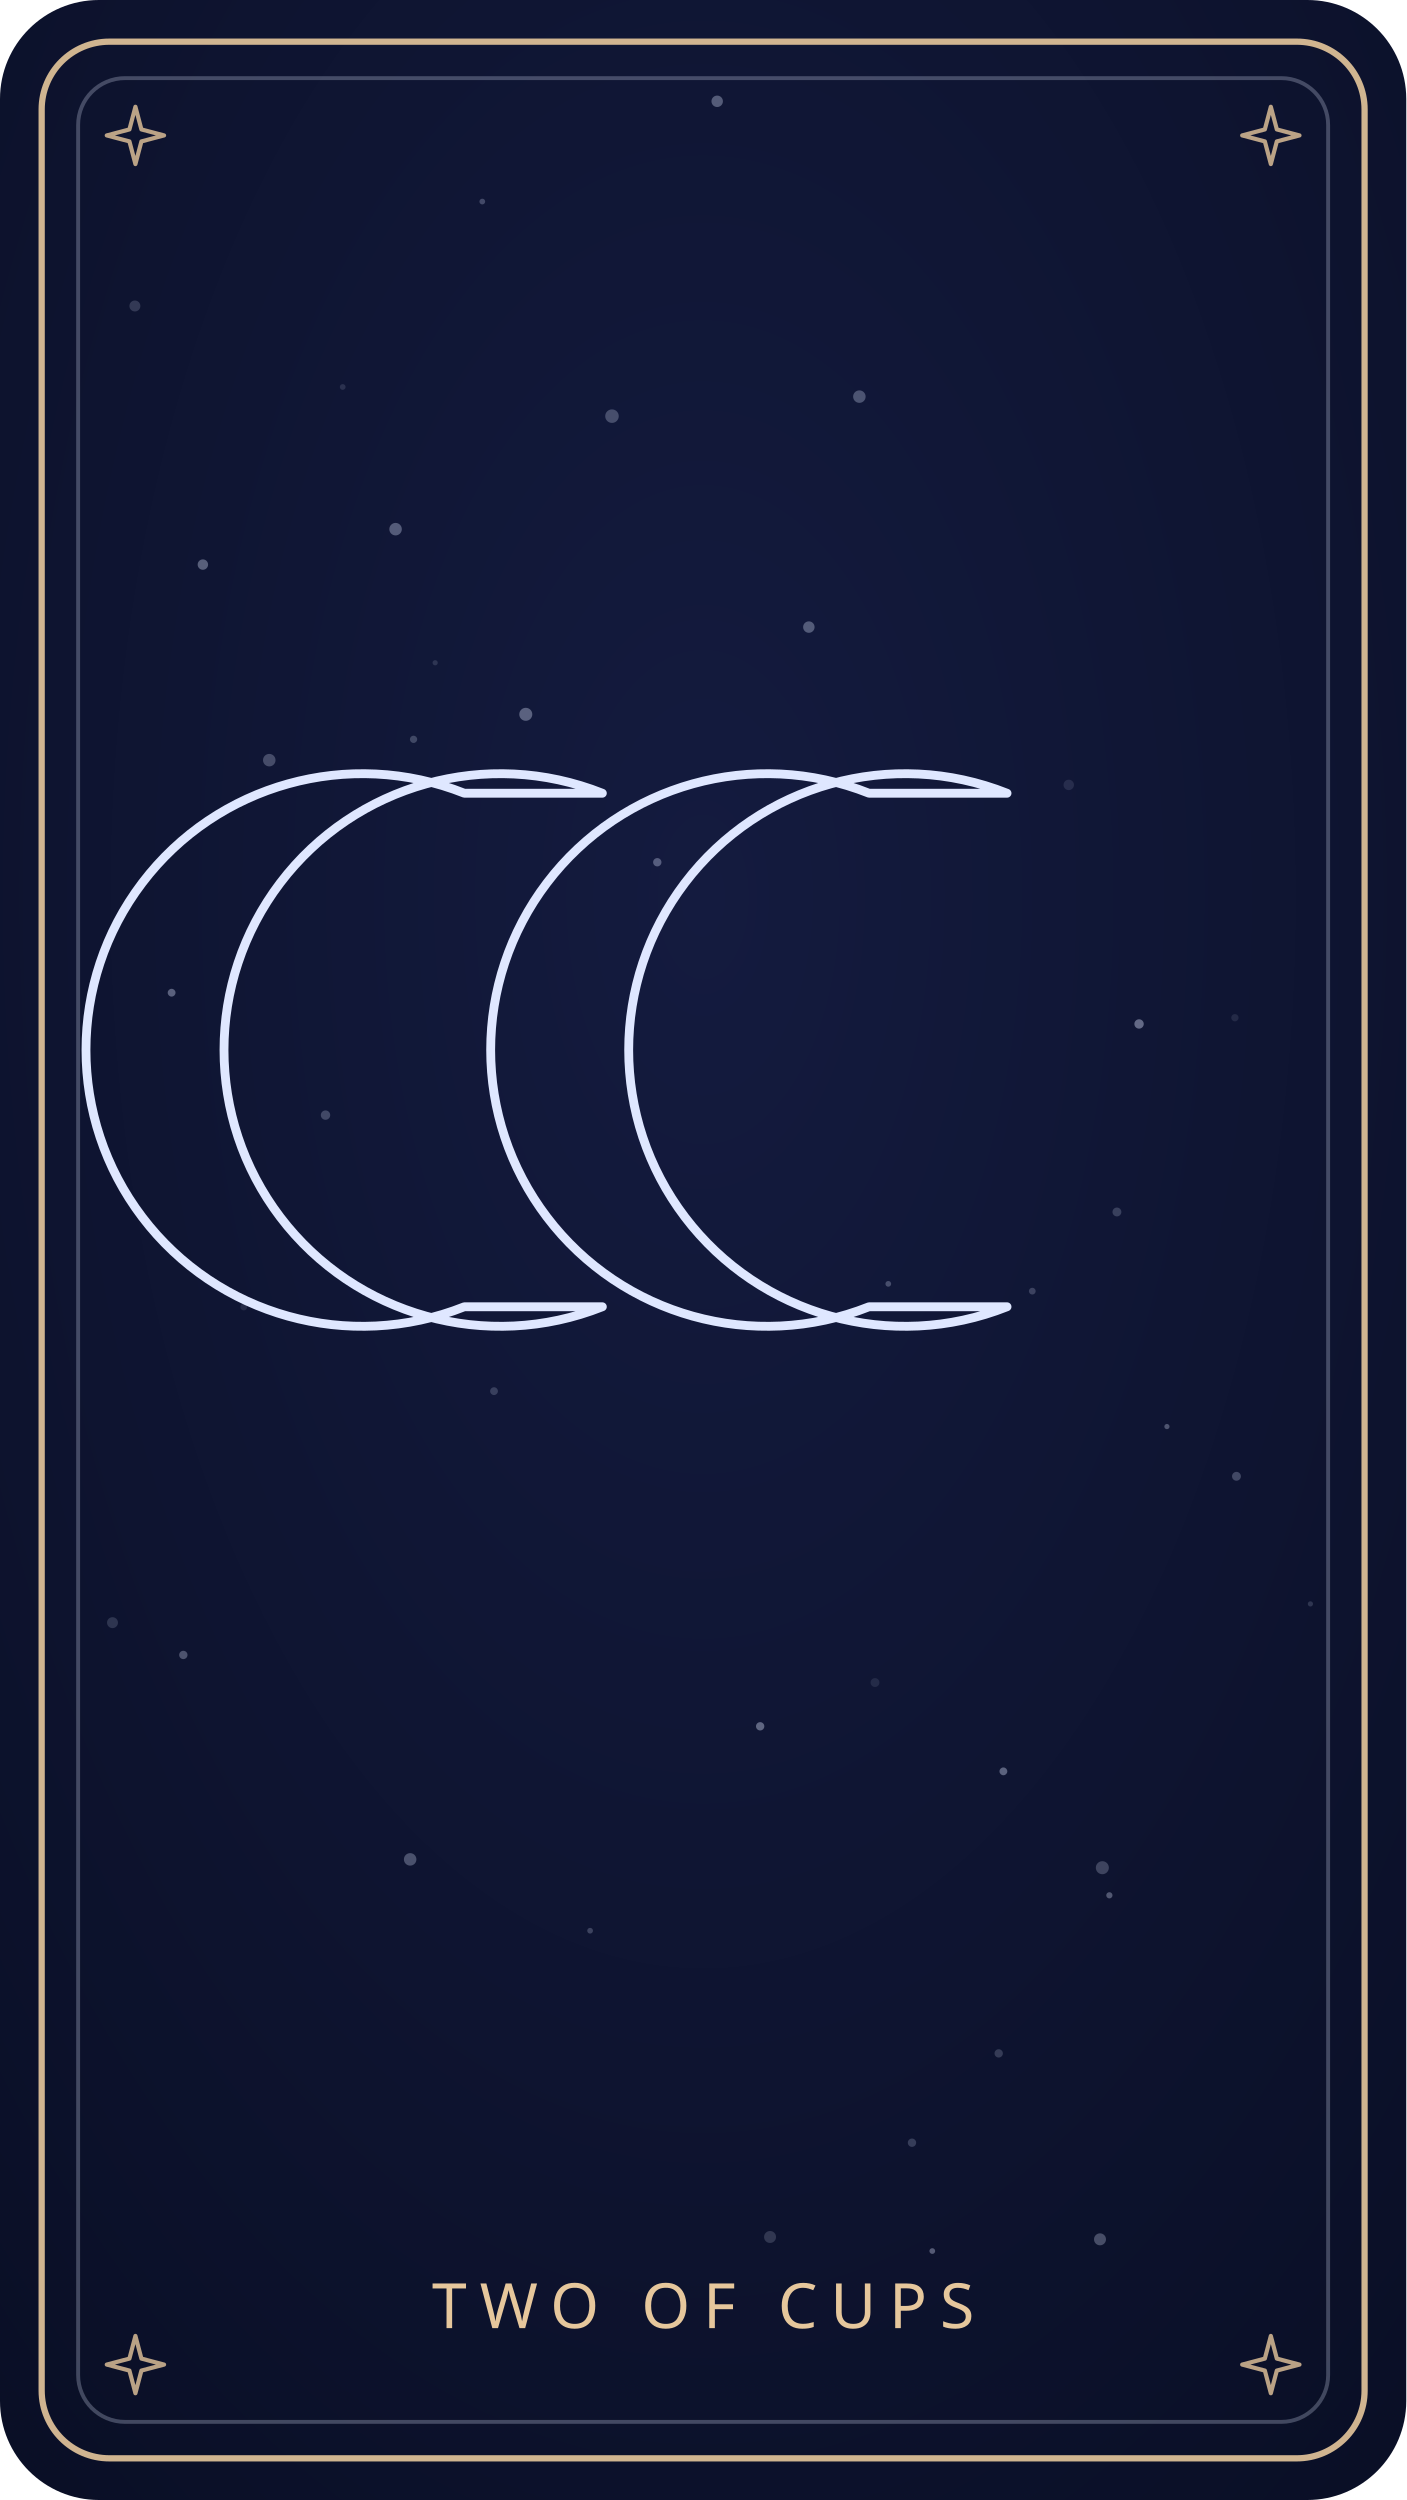
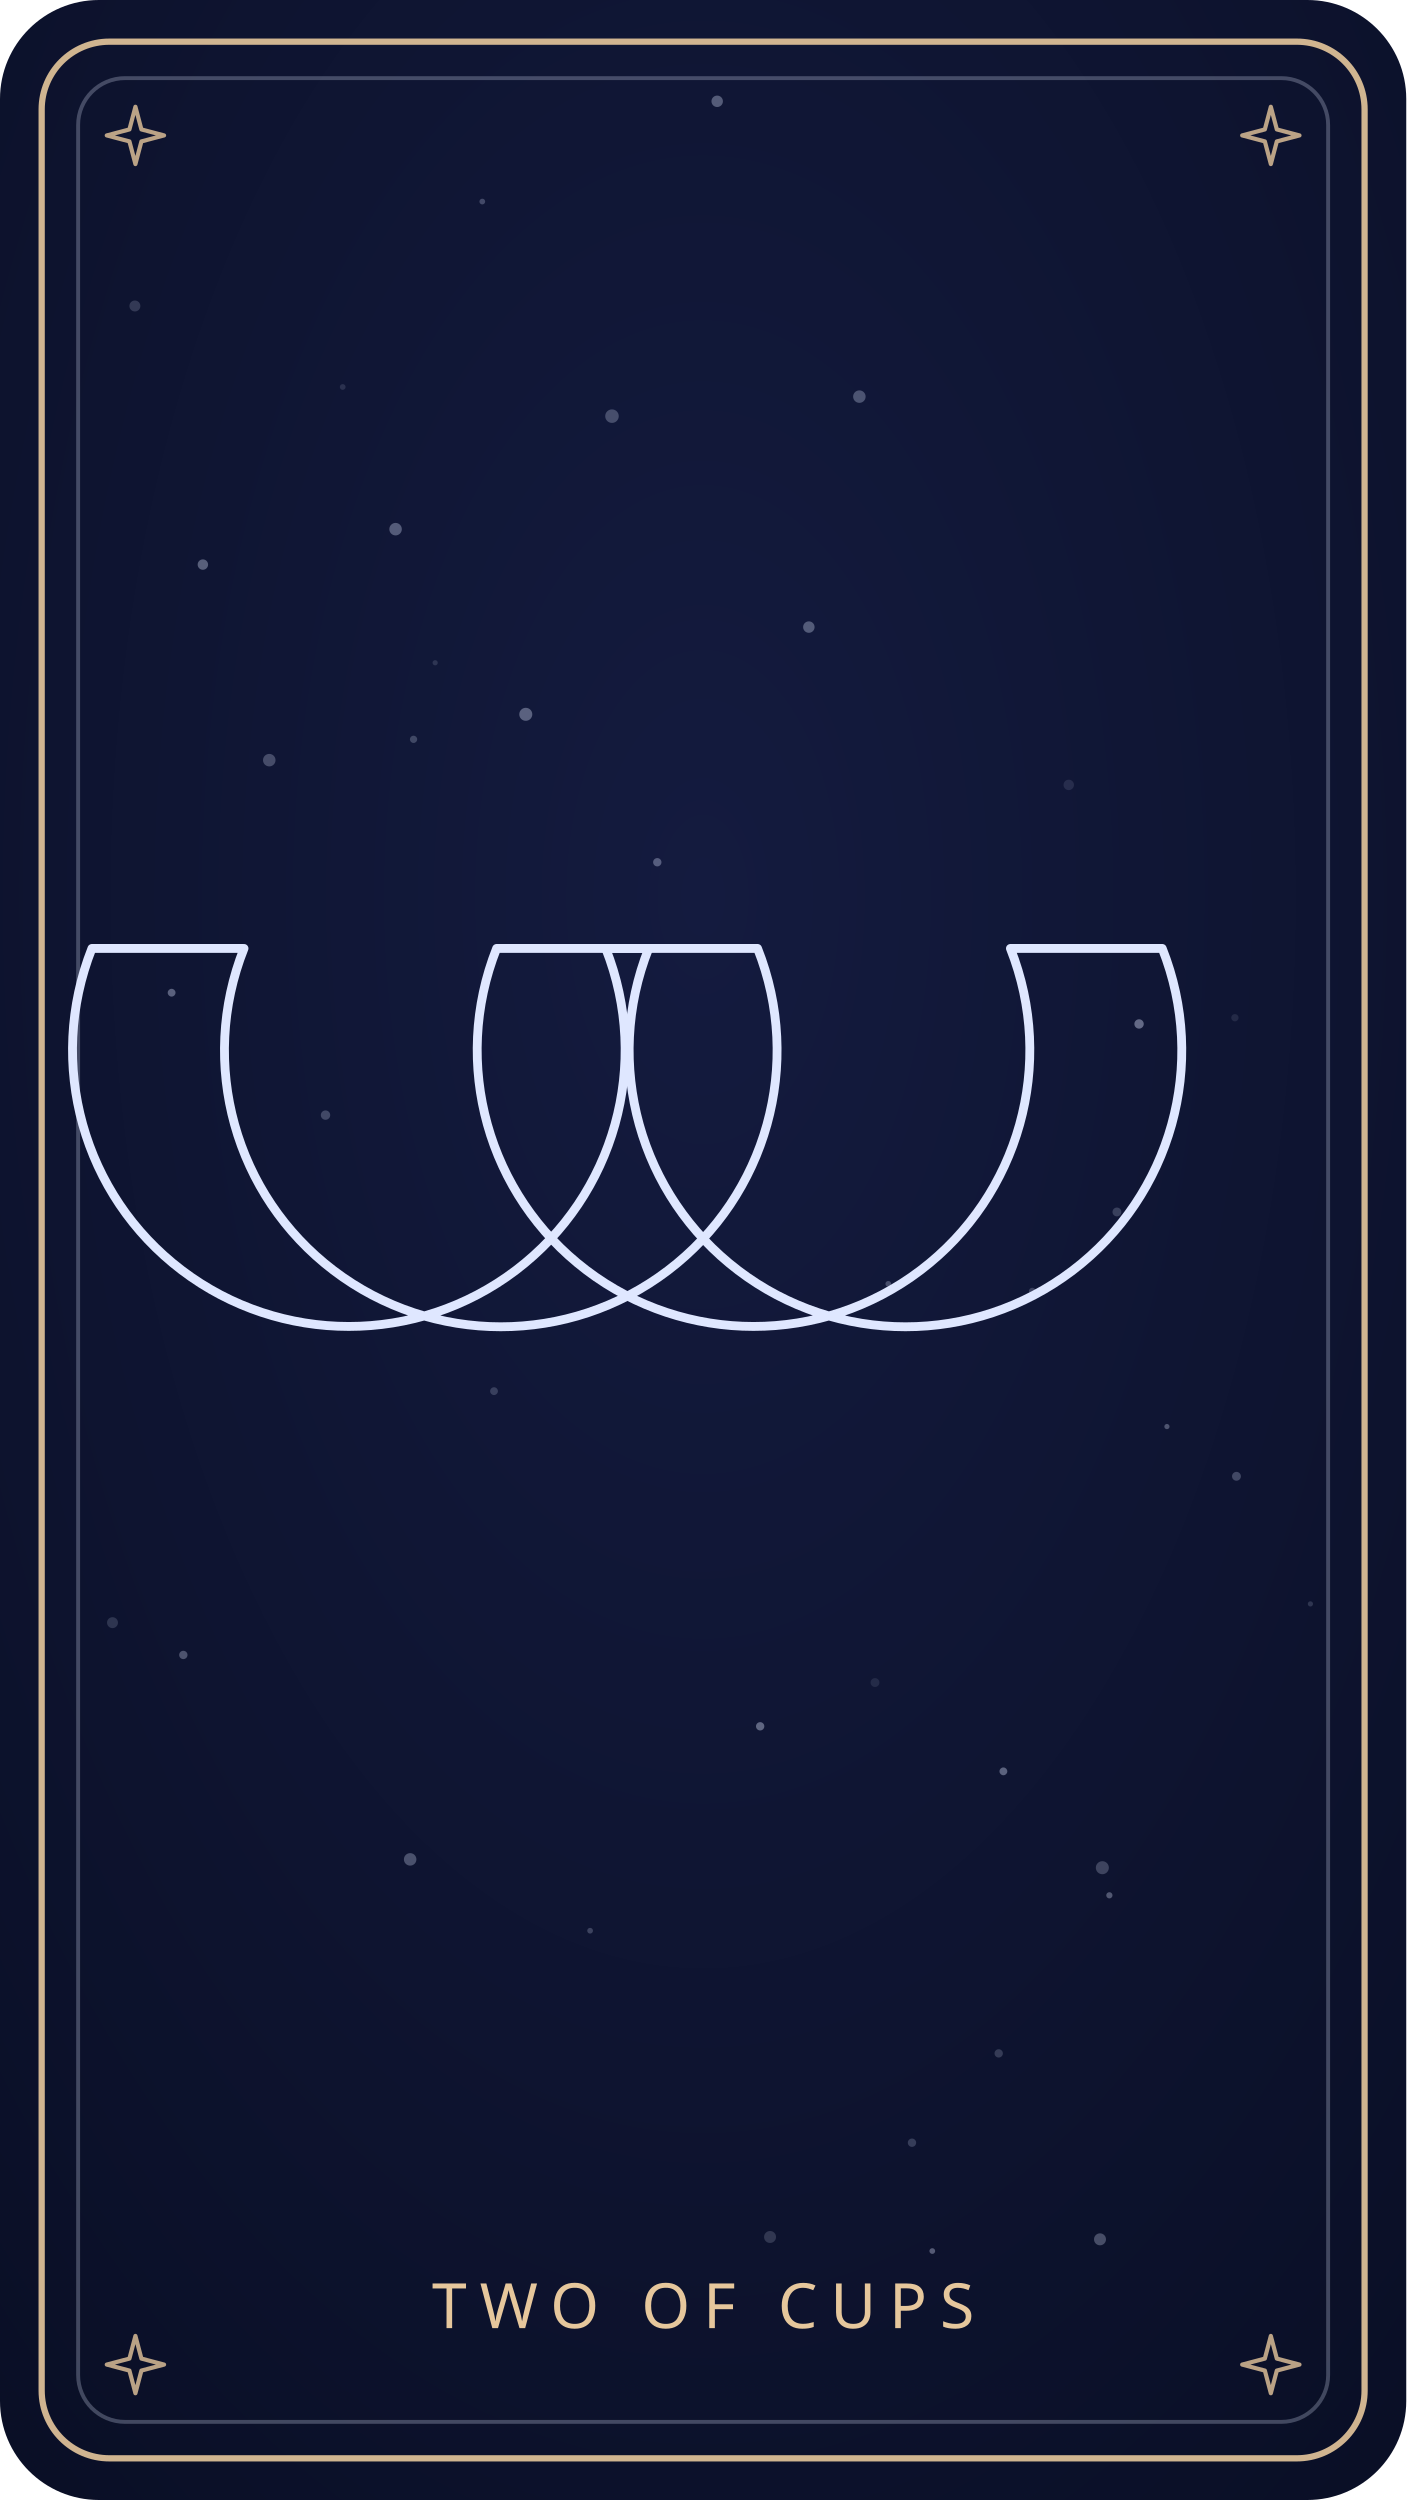
<svg xmlns="http://www.w3.org/2000/svg" viewBox="0 0 540 960" width="540" height="960">
  <defs>
    <radialGradient id="bg" cx="50%" cy="36%" r="85%">
      <stop offset="0%" stop-color="#141b3f" />
      <stop offset="100%" stop-color="#090e24" />
    </radialGradient>
  </defs>
  <rect x="0" y="0" width="540" height="960" rx="38" fill="url(#bg)" />
  <circle cx="70.4" cy="635.5" r="1.6" fill="#dfe7ff" stroke="none" fill-opacity="0.30" />
  <circle cx="167.1" cy="254.5" r="1.0" fill="#dfe7ff" stroke="none" fill-opacity="0.14" />
  <circle cx="103.4" cy="291.9" r="2.4" fill="#dfe7ff" stroke="none" fill-opacity="0.26" />
  <circle cx="383.5" cy="788.5" r="1.6" fill="#dfe7ff" stroke="none" fill-opacity="0.19" />
  <line x1="385.5" y1="831.2" x2="390.8" y2="831.2" w="1.2" color="#dfe7ff" op="0.173" />
  <line x1="385.5" y1="831.2" x2="385.5" y2="836.5" w="1.2" color="#dfe7ff" op="0.173" />
  <line x1="385.5" y1="831.2" x2="380.3" y2="831.2" w="1.2" color="#dfe7ff" op="0.173" />
  <line x1="385.5" y1="831.2" x2="385.5" y2="826.0" w="1.2" color="#dfe7ff" op="0.173" />
  <circle cx="295.7" cy="859.0" r="2.3" fill="#dfe7ff" stroke="none" fill-opacity="0.17" />
  <line x1="251.5" y1="929.4" x2="259.1" y2="929.4" w="1.2" color="#dfe7ff" op="0.128" />
  <line x1="251.5" y1="929.4" x2="251.5" y2="937.1" w="1.2" color="#dfe7ff" op="0.128" />
  <line x1="251.5" y1="929.4" x2="243.8" y2="929.4" w="1.2" color="#dfe7ff" op="0.128" />
  <line x1="251.5" y1="929.4" x2="251.5" y2="921.8" w="1.2" color="#dfe7ff" op="0.128" />
  <line x1="205.9" y1="744.9" x2="214.8" y2="744.9" w="1.2" color="#dfe7ff" op="0.315" />
  <line x1="205.9" y1="744.9" x2="205.9" y2="753.8" w="1.2" color="#dfe7ff" op="0.315" />
  <line x1="205.9" y1="744.9" x2="196.9" y2="744.9" w="1.2" color="#dfe7ff" op="0.315" />
  <line x1="205.9" y1="744.9" x2="205.9" y2="736.0" w="1.2" color="#dfe7ff" op="0.315" />
  <line x1="452.6" y1="194.2" x2="456.9" y2="194.2" w="1.2" color="#dfe7ff" op="0.175" />
  <line x1="452.6" y1="194.2" x2="452.6" y2="198.5" w="1.2" color="#dfe7ff" op="0.175" />
  <line x1="452.6" y1="194.2" x2="448.3" y2="194.2" w="1.2" color="#dfe7ff" op="0.175" />
  <line x1="452.6" y1="194.2" x2="452.6" y2="189.9" w="1.2" color="#dfe7ff" op="0.175" />
  <line x1="256.7" y1="342.0" x2="261.5" y2="342.0" w="1.2" color="#dfe7ff" op="0.341" />
  <line x1="256.7" y1="342.0" x2="256.7" y2="346.8" w="1.2" color="#dfe7ff" op="0.341" />
  <line x1="256.7" y1="342.0" x2="251.9" y2="342.0" w="1.2" color="#dfe7ff" op="0.341" />
  <line x1="256.7" y1="342.0" x2="256.7" y2="337.2" w="1.2" color="#dfe7ff" op="0.341" />
  <circle cx="275.4" cy="38.9" r="2.2" fill="#dfe7ff" stroke="none" fill-opacity="0.33" />
  <line x1="472.0" y1="476.6" x2="475.0" y2="476.6" w="1.2" color="#dfe7ff" op="0.127" />
  <line x1="472.0" y1="476.6" x2="472.0" y2="479.6" w="1.2" color="#dfe7ff" op="0.127" />
  <line x1="472.0" y1="476.6" x2="469.0" y2="476.6" w="1.2" color="#dfe7ff" op="0.127" />
  <line x1="472.0" y1="476.6" x2="472.0" y2="473.6" w="1.2" color="#dfe7ff" op="0.127" />
  <line x1="483.1" y1="477.0" x2="486.2" y2="477.0" w="1.2" color="#dfe7ff" op="0.313" />
  <line x1="483.1" y1="477.0" x2="483.1" y2="480.1" w="1.2" color="#dfe7ff" op="0.313" />
  <line x1="483.1" y1="477.0" x2="480.0" y2="477.0" w="1.2" color="#dfe7ff" op="0.313" />
  <line x1="483.1" y1="477.0" x2="483.1" y2="473.8" w="1.2" color="#dfe7ff" op="0.313" />
  <circle cx="157.5" cy="714.0" r="2.4" fill="#dfe7ff" stroke="none" fill-opacity="0.29" />
  <circle cx="310.6" cy="240.8" r="2.2" fill="#dfe7ff" stroke="none" fill-opacity="0.32" />
  <circle cx="437.4" cy="393.2" r="1.8" fill="#dfe7ff" stroke="none" fill-opacity="0.40" />
  <circle cx="65.9" cy="381.2" r="1.5" fill="#dfe7ff" stroke="none" fill-opacity="0.36" />
  <line x1="158.4" y1="848.3" x2="167.2" y2="848.3" w="1.2" color="#dfe7ff" op="0.124" />
  <line x1="158.4" y1="848.3" x2="158.4" y2="857.1" w="1.2" color="#dfe7ff" op="0.124" />
  <line x1="158.4" y1="848.3" x2="149.7" y2="848.3" w="1.2" color="#dfe7ff" op="0.124" />
  <line x1="158.4" y1="848.3" x2="158.4" y2="839.6" w="1.2" color="#dfe7ff" op="0.124" />
  <circle cx="93.6" cy="501.9" r="1.3" fill="#dfe7ff" stroke="none" fill-opacity="0.10" />
  <line x1="493.0" y1="117.7" x2="497.6" y2="117.7" w="1.2" color="#dfe7ff" op="0.135" />
  <line x1="493.0" y1="117.7" x2="493.0" y2="122.4" w="1.2" color="#dfe7ff" op="0.135" />
  <line x1="493.0" y1="117.7" x2="488.3" y2="117.7" w="1.2" color="#dfe7ff" op="0.135" />
  <line x1="493.0" y1="117.7" x2="493.0" y2="113.1" w="1.2" color="#dfe7ff" op="0.135" />
  <circle cx="330.0" cy="152.3" r="2.4" fill="#dfe7ff" stroke="none" fill-opacity="0.29" />
  <circle cx="396.4" cy="495.8" r="1.3" fill="#dfe7ff" stroke="none" fill-opacity="0.21" />
  <line x1="210.6" y1="288.7" x2="216.8" y2="288.7" w="1.2" color="#dfe7ff" op="0.265" />
  <line x1="210.6" y1="288.7" x2="210.6" y2="294.8" w="1.2" color="#dfe7ff" op="0.265" />
  <line x1="210.6" y1="288.7" x2="204.5" y2="288.7" w="1.2" color="#dfe7ff" op="0.265" />
  <line x1="210.6" y1="288.7" x2="210.6" y2="282.6" w="1.2" color="#dfe7ff" op="0.265" />
  <circle cx="350.2" cy="822.8" r="1.6" fill="#dfe7ff" stroke="none" fill-opacity="0.20" />
  <circle cx="185.2" cy="77.4" r="1.1" fill="#dfe7ff" stroke="none" fill-opacity="0.25" />
  <line x1="165.7" y1="628.9" x2="173.2" y2="628.9" w="1.2" color="#dfe7ff" op="0.142" />
  <line x1="165.7" y1="628.9" x2="165.7" y2="636.4" w="1.2" color="#dfe7ff" op="0.142" />
  <line x1="165.7" y1="628.9" x2="158.2" y2="628.9" w="1.2" color="#dfe7ff" op="0.142" />
  <line x1="165.7" y1="628.9" x2="165.7" y2="621.5" w="1.2" color="#dfe7ff" op="0.142" />
  <circle cx="131.6" cy="148.6" r="1.1" fill="#dfe7ff" stroke="none" fill-opacity="0.13" />
  <line x1="229.8" y1="603.4" x2="233.4" y2="603.4" w="1.2" color="#dfe7ff" op="0.259" />
  <line x1="229.8" y1="603.4" x2="229.8" y2="607.0" w="1.2" color="#dfe7ff" op="0.259" />
  <line x1="229.8" y1="603.4" x2="226.2" y2="603.4" w="1.2" color="#dfe7ff" op="0.259" />
  <line x1="229.8" y1="603.4" x2="229.8" y2="599.8" w="1.2" color="#dfe7ff" op="0.259" />
  <line x1="211.3" y1="204.0" x2="215.3" y2="204.0" w="1.2" color="#dfe7ff" op="0.252" />
  <line x1="211.3" y1="204.0" x2="211.3" y2="208.0" w="1.2" color="#dfe7ff" op="0.252" />
  <line x1="211.3" y1="204.0" x2="207.3" y2="204.0" w="1.2" color="#dfe7ff" op="0.252" />
  <line x1="211.3" y1="204.0" x2="211.3" y2="200.0" w="1.2" color="#dfe7ff" op="0.252" />
  <circle cx="422.4" cy="859.9" r="2.3" fill="#dfe7ff" stroke="none" fill-opacity="0.28" />
  <circle cx="341.1" cy="493.0" r="1.1" fill="#dfe7ff" stroke="none" fill-opacity="0.26" />
  <line x1="452.7" y1="515.5" x2="456.0" y2="515.5" w="1.2" color="#dfe7ff" op="0.387" />
  <line x1="452.7" y1="515.5" x2="452.7" y2="518.9" w="1.2" color="#dfe7ff" op="0.387" />
  <line x1="452.7" y1="515.5" x2="449.3" y2="515.5" w="1.2" color="#dfe7ff" op="0.387" />
  <line x1="452.7" y1="515.5" x2="452.7" y2="512.1" w="1.2" color="#dfe7ff" op="0.387" />
  <circle cx="426.0" cy="727.8" r="1.2" fill="#dfe7ff" stroke="none" fill-opacity="0.32" />
  <circle cx="226.6" cy="741.4" r="1.1" fill="#dfe7ff" stroke="none" fill-opacity="0.22" />
  <circle cx="336.0" cy="646.1" r="1.7" fill="#dfe7ff" stroke="none" fill-opacity="0.10" />
  <circle cx="51.8" cy="117.5" r="2.1" fill="#dfe7ff" stroke="none" fill-opacity="0.18" />
  <circle cx="428.9" cy="465.4" r="1.7" fill="#dfe7ff" stroke="none" fill-opacity="0.20" />
  <line x1="456.4" y1="836.3" x2="463.9" y2="836.3" w="1.2" color="#dfe7ff" op="0.228" />
  <line x1="456.4" y1="836.3" x2="456.4" y2="843.8" w="1.2" color="#dfe7ff" op="0.228" />
  <line x1="456.4" y1="836.3" x2="448.9" y2="836.3" w="1.2" color="#dfe7ff" op="0.228" />
  <line x1="456.4" y1="836.3" x2="456.4" y2="828.7" w="1.2" color="#dfe7ff" op="0.228" />
  <circle cx="151.9" cy="203.2" r="2.4" fill="#dfe7ff" stroke="none" fill-opacity="0.33" />
  <line x1="91.1" y1="597.8" x2="96.6" y2="597.8" w="1.2" color="#dfe7ff" op="0.166" />
  <line x1="91.1" y1="597.8" x2="91.1" y2="603.4" w="1.2" color="#dfe7ff" op="0.166" />
  <line x1="91.1" y1="597.8" x2="85.5" y2="597.8" w="1.2" color="#dfe7ff" op="0.166" />
  <line x1="91.1" y1="597.8" x2="91.1" y2="592.3" w="1.2" color="#dfe7ff" op="0.166" />
  <line x1="262.8" y1="195.9" x2="270.8" y2="195.9" w="1.2" color="#dfe7ff" op="0.363" />
  <line x1="262.8" y1="195.9" x2="262.8" y2="203.9" w="1.2" color="#dfe7ff" op="0.363" />
  <line x1="262.8" y1="195.9" x2="254.8" y2="195.9" w="1.2" color="#dfe7ff" op="0.363" />
  <line x1="262.8" y1="195.9" x2="262.8" y2="187.9" w="1.2" color="#dfe7ff" op="0.363" />
  <circle cx="252.4" cy="331.1" r="1.6" fill="#dfe7ff" stroke="none" fill-opacity="0.33" />
  <circle cx="125.0" cy="428.2" r="1.8" fill="#dfe7ff" stroke="none" fill-opacity="0.24" />
  <line x1="270.1" y1="642.3" x2="278.2" y2="642.3" w="1.2" color="#dfe7ff" op="0.232" />
  <line x1="270.1" y1="642.3" x2="270.1" y2="650.4" w="1.2" color="#dfe7ff" op="0.232" />
  <line x1="270.1" y1="642.3" x2="262.0" y2="642.3" w="1.2" color="#dfe7ff" op="0.232" />
  <line x1="270.1" y1="642.3" x2="270.1" y2="634.2" w="1.2" color="#dfe7ff" op="0.232" />
  <circle cx="189.7" cy="534.2" r="1.5" fill="#dfe7ff" stroke="none" fill-opacity="0.19" />
  <circle cx="448.1" cy="547.8" r="1.0" fill="#dfe7ff" stroke="none" fill-opacity="0.30" />
  <line x1="506.6" y1="746.6" x2="513.1" y2="746.6" w="1.2" color="#dfe7ff" op="0.108" />
  <line x1="506.6" y1="746.6" x2="506.6" y2="753.1" w="1.2" color="#dfe7ff" op="0.108" />
  <line x1="506.6" y1="746.6" x2="500.0" y2="746.6" w="1.2" color="#dfe7ff" op="0.108" />
  <line x1="506.6" y1="746.6" x2="506.6" y2="740.1" w="1.2" color="#dfe7ff" op="0.108" />
  <circle cx="158.8" cy="283.9" r="1.4" fill="#dfe7ff" stroke="none" fill-opacity="0.23" />
  <circle cx="474.8" cy="566.9" r="1.7" fill="#dfe7ff" stroke="none" fill-opacity="0.25" />
  <line x1="210.5" y1="294.0" x2="217.4" y2="294.0" w="1.2" color="#dfe7ff" op="0.151" />
  <line x1="210.5" y1="294.0" x2="210.5" y2="300.9" w="1.2" color="#dfe7ff" op="0.151" />
  <line x1="210.5" y1="294.0" x2="203.5" y2="294.0" w="1.2" color="#dfe7ff" op="0.151" />
  <line x1="210.5" y1="294.0" x2="210.5" y2="287.0" w="1.2" color="#dfe7ff" op="0.151" />
  <circle cx="423.3" cy="717.2" r="2.5" fill="#dfe7ff" stroke="none" fill-opacity="0.23" />
  <line x1="190.1" y1="179.4" x2="194.8" y2="179.4" w="1.2" color="#dfe7ff" op="0.239" />
  <line x1="190.1" y1="179.4" x2="190.1" y2="184.2" w="1.2" color="#dfe7ff" op="0.239" />
  <line x1="190.1" y1="179.4" x2="185.4" y2="179.4" w="1.2" color="#dfe7ff" op="0.239" />
  <line x1="190.1" y1="179.4" x2="190.1" y2="174.7" w="1.2" color="#dfe7ff" op="0.239" />
  <circle cx="358.0" cy="864.4" r="1.1" fill="#dfe7ff" stroke="none" fill-opacity="0.34" />
  <circle cx="77.9" cy="216.8" r="2.0" fill="#dfe7ff" stroke="none" fill-opacity="0.35" />
  <circle cx="291.9" cy="662.9" r="1.6" fill="#dfe7ff" stroke="none" fill-opacity="0.38" />
  <circle cx="43.2" cy="623.1" r="2.1" fill="#dfe7ff" stroke="none" fill-opacity="0.16" />
  <line x1="435.2" y1="203.4" x2="438.2" y2="203.4" w="1.2" color="#dfe7ff" op="0.18" />
  <line x1="435.2" y1="203.4" x2="435.2" y2="206.5" w="1.2" color="#dfe7ff" op="0.18" />
  <line x1="435.2" y1="203.4" x2="432.2" y2="203.4" w="1.2" color="#dfe7ff" op="0.18" />
  <line x1="435.2" y1="203.4" x2="435.2" y2="200.4" w="1.2" color="#dfe7ff" op="0.18" />
  <circle cx="201.9" cy="274.3" r="2.5" fill="#dfe7ff" stroke="none" fill-opacity="0.35" />
  <line x1="135.7" y1="717.0" x2="139.8" y2="717.0" w="1.2" color="#dfe7ff" op="0.322" />
  <line x1="135.7" y1="717.0" x2="135.7" y2="721.1" w="1.2" color="#dfe7ff" op="0.322" />
  <line x1="135.7" y1="717.0" x2="131.7" y2="717.0" w="1.2" color="#dfe7ff" op="0.322" />
  <line x1="135.7" y1="717.0" x2="135.7" y2="713.0" w="1.2" color="#dfe7ff" op="0.322" />
  <circle cx="474.2" cy="390.8" r="1.4" fill="#dfe7ff" stroke="none" fill-opacity="0.10" />
  <circle cx="235.0" cy="159.8" r="2.6" fill="#dfe7ff" stroke="none" fill-opacity="0.26" />
  <circle cx="503.2" cy="615.9" r="1.0" fill="#dfe7ff" stroke="none" fill-opacity="0.16" />
  <circle cx="410.4" cy="301.4" r="2.0" fill="#dfe7ff" stroke="none" fill-opacity="0.11" />
  <circle cx="385.3" cy="680.2" r="1.5" fill="#dfe7ff" stroke="none" fill-opacity="0.37" />
-   <path d="M 231.3 501.8 A 106.1 106.1 0 1 1 231.3 304.6 L 178.3 304.6 A 106.1 106.1 0 1 0 178.3 501.8 Z" fill="none" stroke="#dfe7ff" stroke-width="3.4" stroke-linecap="round" stroke-linejoin="round" />
-   <path d="M 386.7 501.8 A 106.1 106.1 0 1 1 386.7 304.6 L 333.7 304.6 A 106.1 106.1 0 1 0 333.7 501.8 Z" fill="none" stroke="#dfe7ff" stroke-width="3.4" stroke-linecap="round" stroke-linejoin="round" />
+   <path d="M 290.9 364.2 A 106.1 106.1 0 1 1 93.7 364.2 L 35.3 364.2 A 106.1 106.1 0 1 0 232.6 364.2 Z" fill="none" stroke="#dfe7ff" stroke-width="3.4" stroke-linecap="round" stroke-linejoin="round" />
+   <path d="M 446.3 364.2 A 106.1 106.1 0 1 1 249.1 364.2 L 190.7 364.2 A 106.1 106.1 0 1 0 388.0 364.2 Z" fill="none" stroke="#dfe7ff" stroke-width="3.4" stroke-linecap="round" stroke-linejoin="round" />
  <rect x="16" y="16" width="508" height="928" rx="26" fill="none" stroke="#e6c79c" stroke-width="2.4" stroke-linecap="round" stroke-linejoin="round" stroke-opacity="0.90" />
  <rect x="30" y="30" width="480" height="900" rx="18" fill="none" stroke="#dfe7ff" stroke-width="1.5" stroke-linecap="round" stroke-linejoin="round" stroke-opacity="0.26" />
  <path d="M 52.0 41.0 L 54.3 49.7 L 63.0 52.0 L 54.3 54.3 L 52.0 63.0 L 49.7 54.3 L 41.0 52.0 L 49.7 49.7 Z" fill="none" stroke="#e6c79c" stroke-width="1.6" stroke-linecap="round" stroke-linejoin="round" stroke-opacity="0.80" />
  <path d="M 488.0 41.0 L 490.3 49.7 L 499.0 52.0 L 490.3 54.3 L 488.0 63.0 L 485.7 54.3 L 477.0 52.0 L 485.7 49.7 Z" fill="none" stroke="#e6c79c" stroke-width="1.6" stroke-linecap="round" stroke-linejoin="round" stroke-opacity="0.80" />
  <path d="M 52.0 897.0 L 54.3 905.7 L 63.0 908.0 L 54.3 910.3 L 52.0 919.0 L 49.7 910.3 L 41.0 908.0 L 49.7 905.7 Z" fill="none" stroke="#e6c79c" stroke-width="1.6" stroke-linecap="round" stroke-linejoin="round" stroke-opacity="0.80" />
  <path d="M 488.0 897.0 L 490.3 905.7 L 499.0 908.0 L 490.3 910.3 L 488.0 919.0 L 485.7 910.3 L 477.0 908.0 L 485.7 905.7 Z" fill="none" stroke="#e6c79c" stroke-width="1.6" stroke-linecap="round" stroke-linejoin="round" stroke-opacity="0.80" />
  <text x="270" y="894" text-anchor="middle" fill="#e6c79c" font-family="'Avenir Next', system-ui, sans-serif" font-size="24" letter-spacing="5" font-weight="500">TWO OF CUPS</text>
</svg>
